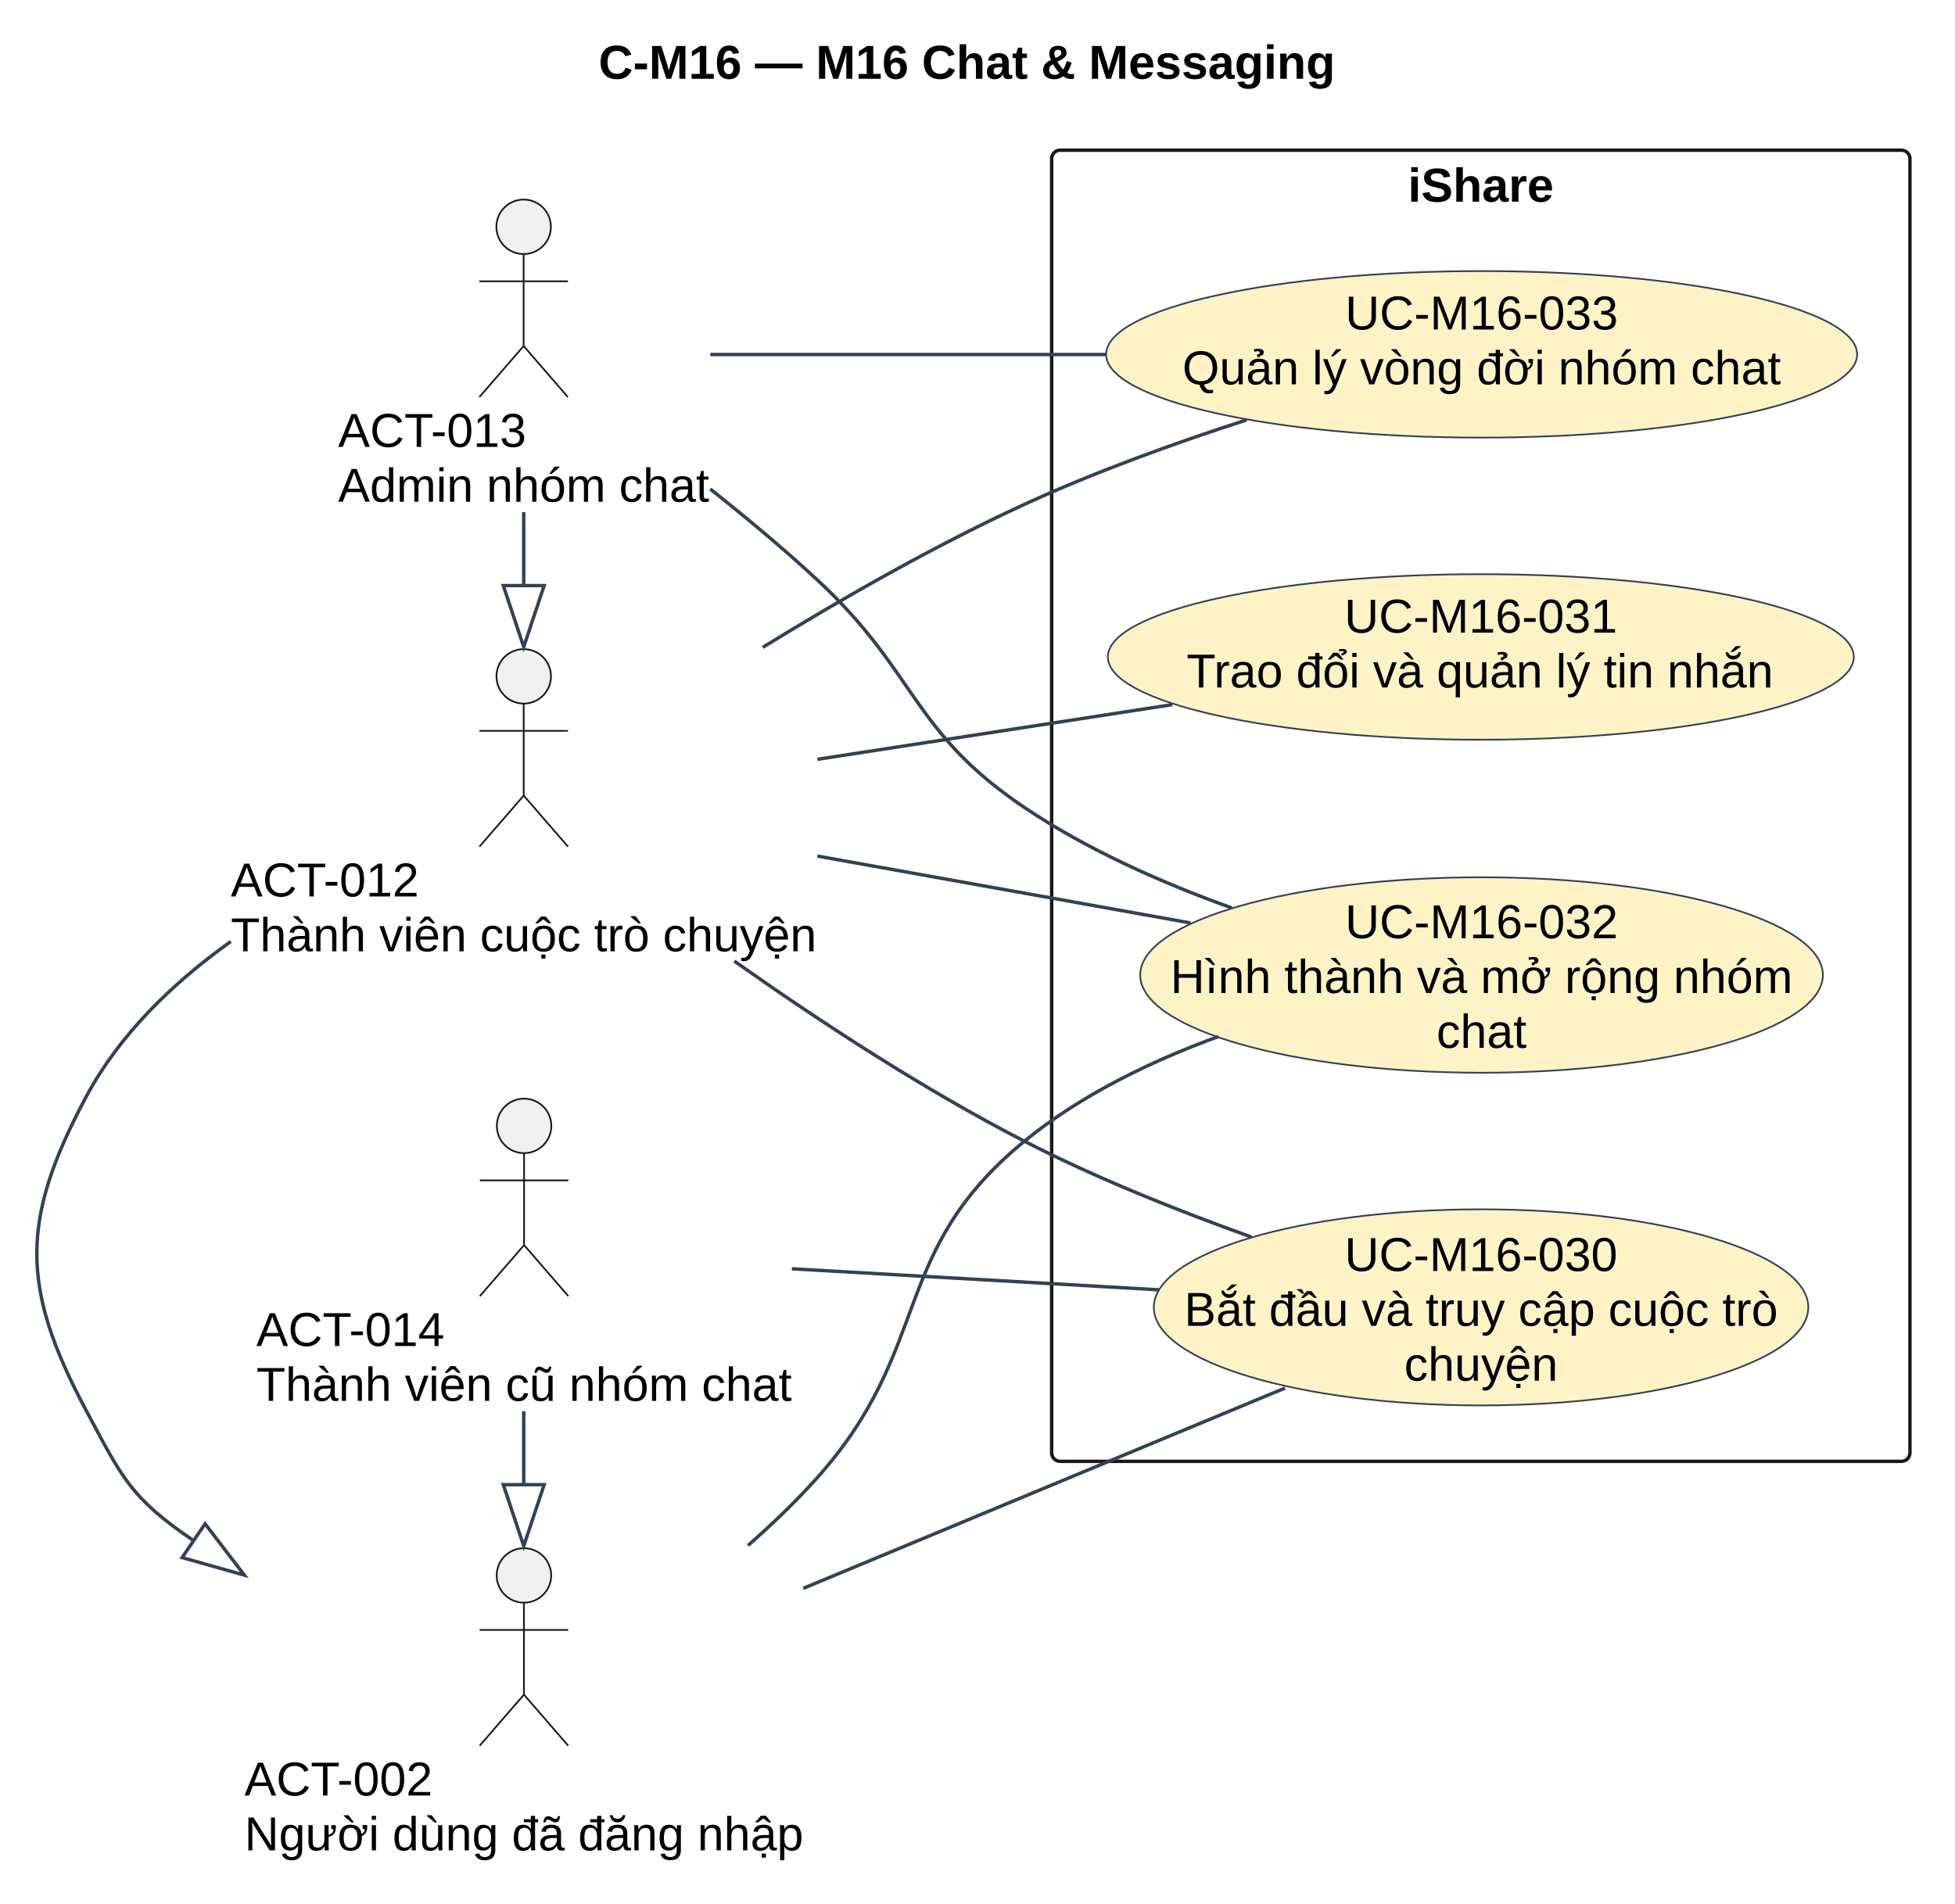
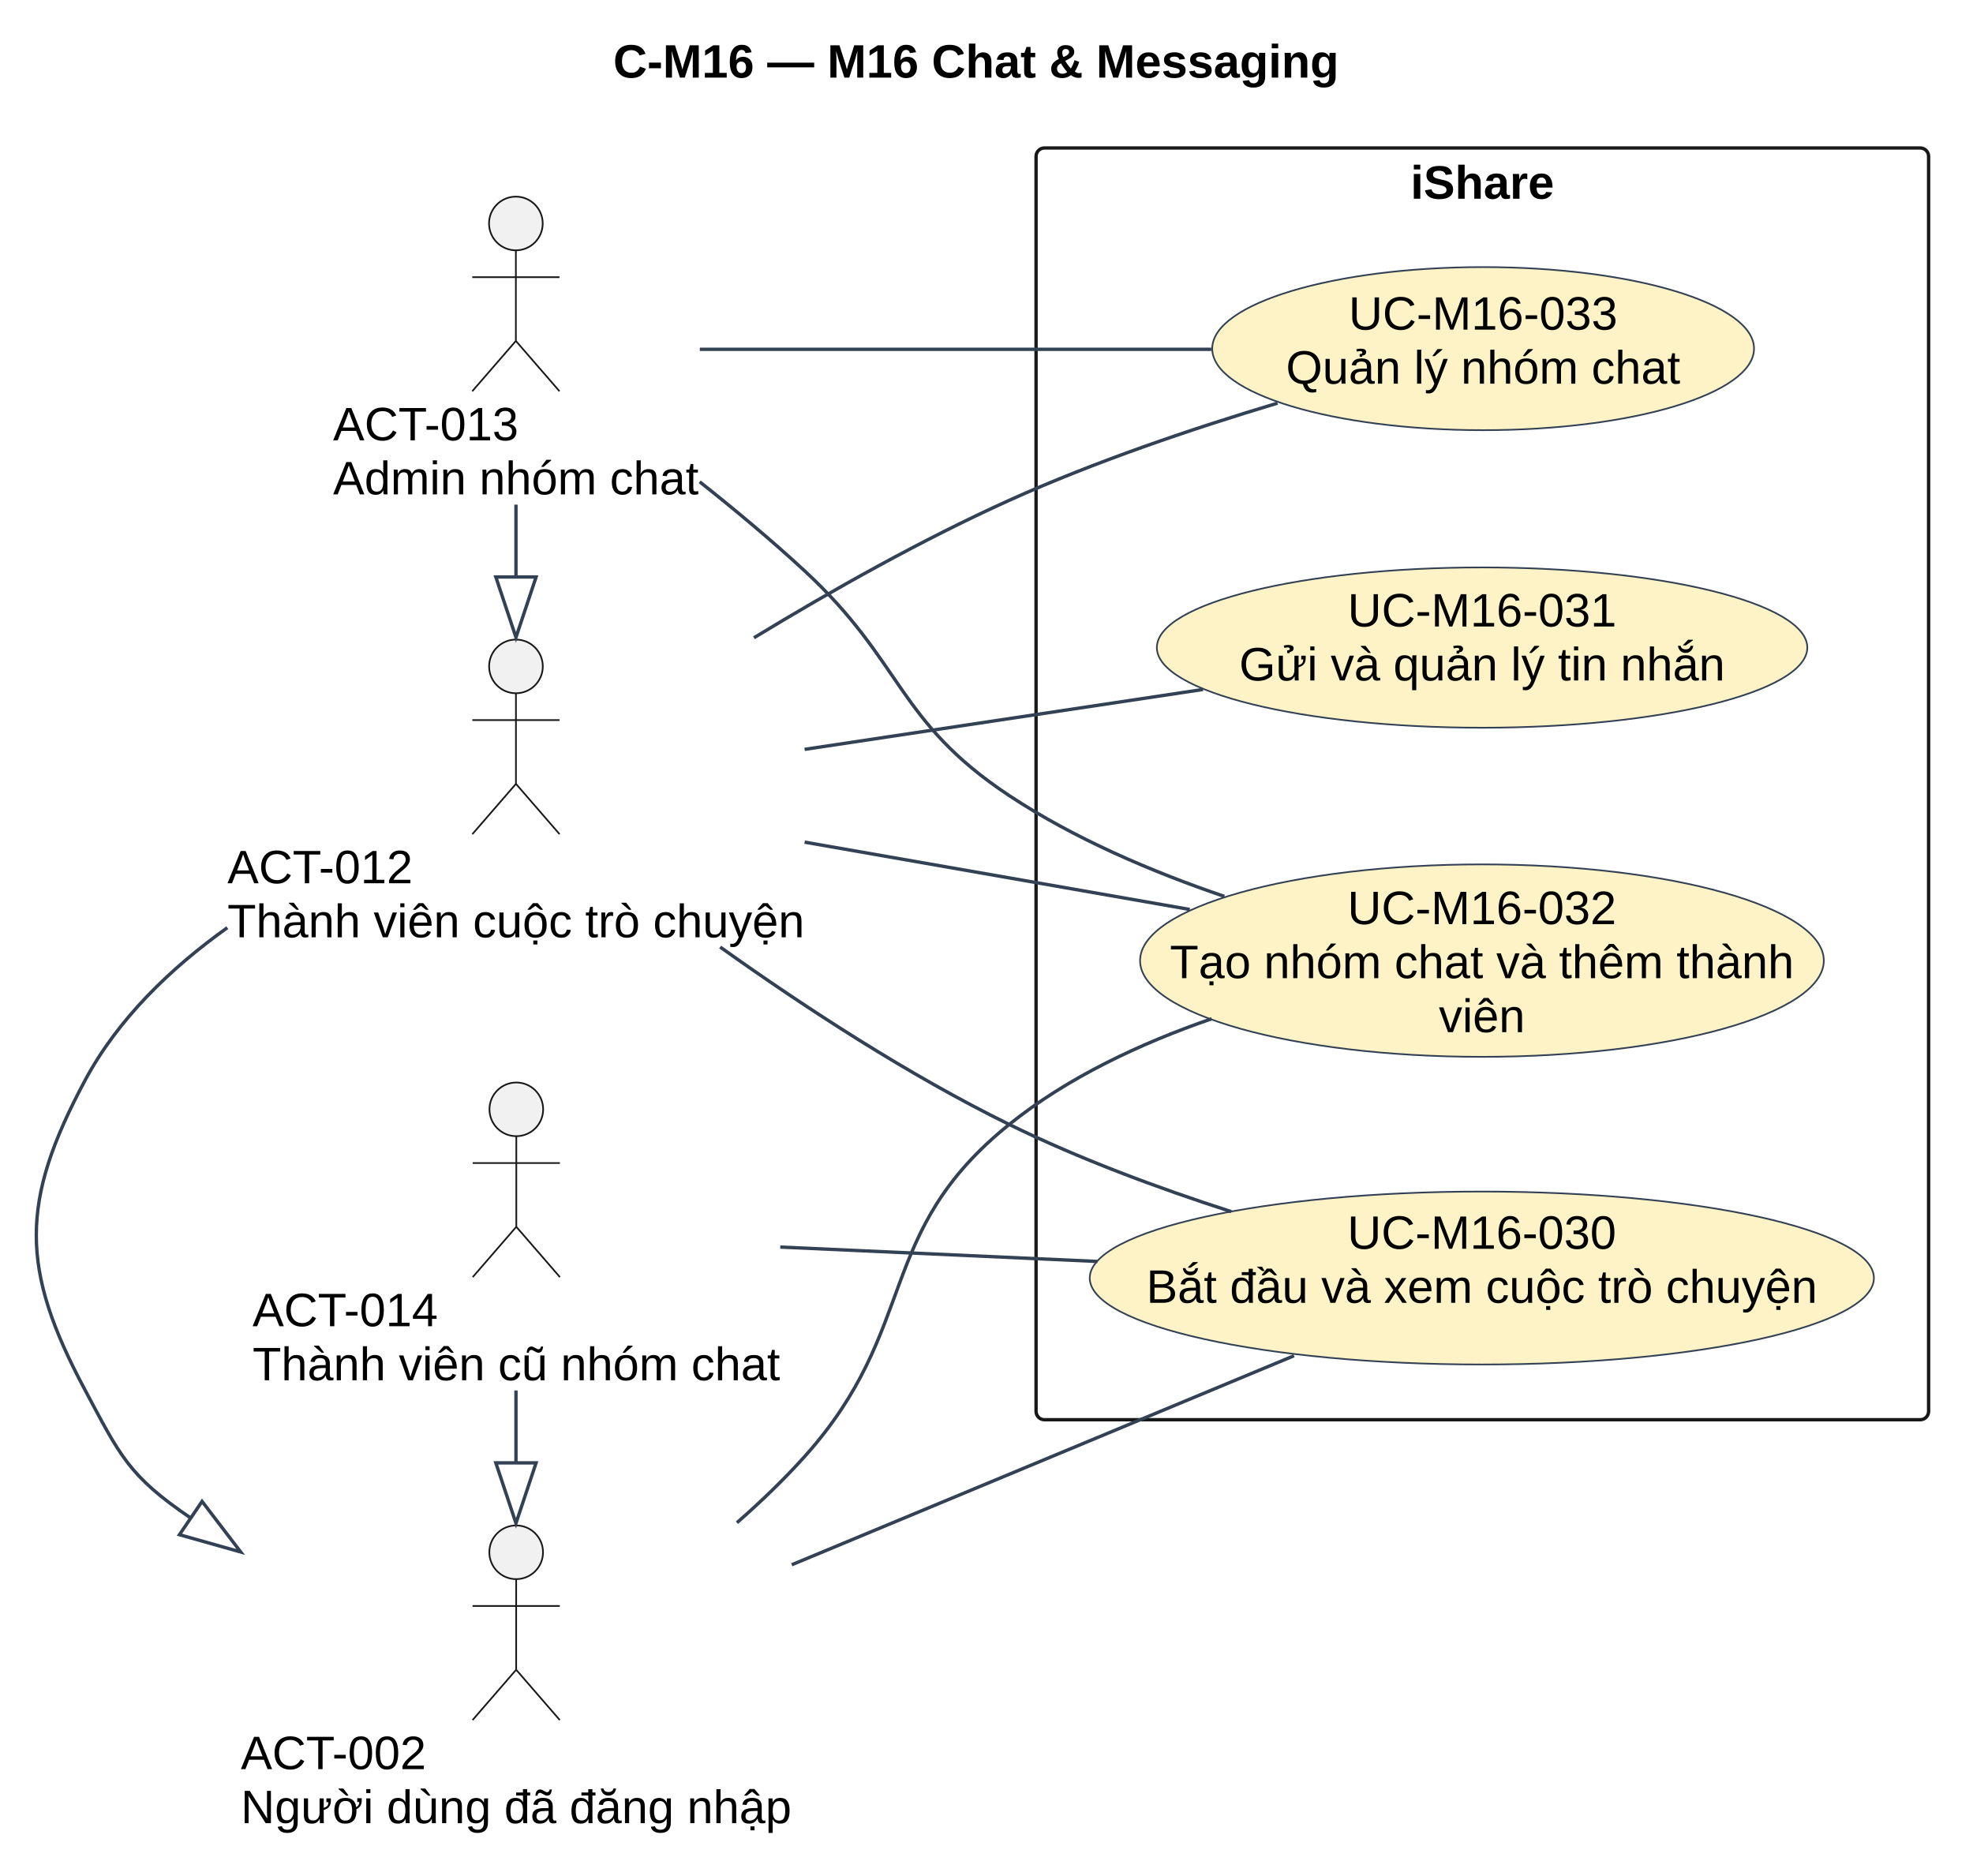
- <svg xmlns="http://www.w3.org/2000/svg" version="1.1" data-diagram-type="DESCRIPTION" style="width:574px;height:559px;background:#FFFFFF;" width="574px" height="559px" viewBox="0 0 574 559" zoomAndPan="magnify" preserveAspectRatio="none" contentStyleType="text/css">
+ <svg xmlns="http://www.w3.org/2000/svg" version="1.1" data-diagram-type="DESCRIPTION" style="width:588px;height:559px;background:#FFFFFF;" width="588px" height="559px" viewBox="0 0 588 559" zoomAndPan="magnify" preserveAspectRatio="none" contentStyleType="text/css">
  <defs />
  <g font-family="sans-serif" lengthAdjust="spacing">
    <g class="title" data-source-line="9">
-       <text x="175.754" y="23.132" fill="#000" font-size="14" textLength="216.262" font-weight="700" font-family="Arial">C-M16 — M16 Chat &amp; Messaging</text>
+       <text x="182.754" y="23.132" fill="#000" font-size="14" textLength="216.262" font-weight="700" font-family="Arial">C-M16 — M16 Chat &amp; Messaging</text>
    </g>
    <g class="cluster" data-qualified-name="iShare" id="ent0005" data-source-line="14">
-       <rect x="308.77" y="44.099" width="252" height="385" fill="none" style="stroke:#181818;stroke-width:1;" rx="2.5" ry="2.5" />
-       <text x="413.37" y="59.23" fill="#000" font-size="14" textLength="42.8" font-weight="700" font-family="Arial">iShare</text>
+       <rect x="308.77" y="44.099" width="266" height="379" fill="none" style="stroke:#181818;stroke-width:1;" rx="2.5" ry="2.5" />
+       <text x="420.37" y="59.23" fill="#000" font-size="14" textLength="42.8" font-weight="700" font-family="Arial">iShare</text>
    </g>
    <g class="entity" data-qualified-name="iShare.UC_M16_030" id="ent0006" data-source-line="15">
-       <ellipse cx="434.85" cy="383.887" rx="96.08" ry="28.789" fill="#FEF3C7" style="stroke:#334155;stroke-width:0.5;" />
-       <text x="394.781" y="373.209" fill="#000" font-size="14" textLength="80.138" font-family="Arial">UC-M16-030</text>
-       <text x="347.692" y="389.308" fill="#000" font-size="14" textLength="174.316" font-family="Arial">Bắt đầu và truy cập cuộc trò</text>
-       <text x="412.278" y="405.406" fill="#000" font-size="14" textLength="45.145" font-family="Arial">chuyện</text>
+       <ellipse cx="441.619" cy="380.868" rx="116.849" ry="25.77" fill="#FEF3C7" style="stroke:#334155;stroke-width:0.5;" />
+       <text x="401.55" y="372.154" fill="#000" font-size="14" textLength="80.138" font-family="Arial">UC-M16-030</text>
+       <text x="341.619" y="388.253" fill="#000" font-size="14" textLength="199.999" font-family="Arial">Bắt đầu và xem cuộc trò chuyện</text>
    </g>
    <g class="entity" data-qualified-name="iShare.UC_M16_031" id="ent0007" data-source-line="16">
-       <ellipse cx="434.78" cy="192.901" rx="109.51" ry="24.302" fill="#FEF3C7" style="stroke:#334155;stroke-width:0.5;" />
-       <text x="394.711" y="185.762" fill="#000" font-size="14" textLength="80.138" font-family="Arial">UC-M16-031</text>
-       <text x="348.391" y="201.861" fill="#000" font-size="14" textLength="172.778" font-family="Arial">Trao đổi và quản lý tin nhắn</text>
+       <ellipse cx="441.696" cy="192.985" rx="96.926" ry="23.886" fill="#FEF3C7" style="stroke:#334155;stroke-width:0.5;" />
+       <text x="401.627" y="186.693" fill="#000" font-size="14" textLength="80.138" font-family="Arial">UC-M16-031</text>
+       <text x="369.3" y="202.792" fill="#000" font-size="14" textLength="144.792" font-family="Arial">Gửi và quản lý tin nhắn</text>
    </g>
    <g class="entity" data-qualified-name="iShare.UC_M16_032" id="ent0008" data-source-line="17">
-       <ellipse cx="434.99" cy="286.295" rx="100.22" ry="28.696" fill="#FEF3C7" style="stroke:#334155;stroke-width:0.5;" />
-       <text x="394.921" y="275.481" fill="#000" font-size="14" textLength="80.138" font-family="Arial">UC-M16-032</text>
-       <text x="343.628" y="291.58" fill="#000" font-size="14" textLength="182.725" font-family="Arial">Hình thành và mở rộng nhóm</text>
-       <text x="421.759" y="307.678" fill="#000" font-size="14" textLength="26.462" font-family="Arial">chat</text>
+       <ellipse cx="441.653" cy="286.274" rx="101.883" ry="28.676" fill="#FEF3C7" style="stroke:#334155;stroke-width:0.5;" />
+       <text x="401.584" y="275.4" fill="#000" font-size="14" textLength="80.138" font-family="Arial">UC-M16-032</text>
+       <text x="348.653" y="291.498" fill="#000" font-size="14" textLength="185.999" font-family="Arial">Tạo nhóm chat và thêm thành</text>
+       <text x="428.811" y="307.597" fill="#000" font-size="14" textLength="25.683" font-family="Arial">viên</text>
    </g>
    <g class="entity" data-qualified-name="iShare.UC_M16_033" id="ent0009" data-source-line="18">
-       <ellipse cx="435.019" cy="104.048" rx="110.249" ry="24.45" fill="#FEF3C7" style="stroke:#334155;stroke-width:0.5;" />
-       <text x="394.95" y="96.75" fill="#000" font-size="14" textLength="80.138" font-family="Arial">UC-M16-033</text>
-       <text x="347.157" y="112.849" fill="#000" font-size="14" textLength="175.725" font-family="Arial">Quản lý vòng đời nhóm chat</text>
+       <ellipse cx="442.005" cy="103.898" rx="80.735" ry="24.299" fill="#FEF3C7" style="stroke:#334155;stroke-width:0.5;" />
+       <text x="401.936" y="98.245" fill="#000" font-size="14" textLength="80.138" font-family="Arial">UC-M16-033</text>
+       <text x="383.25" y="114.343" fill="#000" font-size="14" textLength="117.51" font-family="Arial">Quản lý nhóm chat</text>
    </g>
    <g class="entity" data-qualified-name="ACT_002" id="ent0001" data-source-line="10">
      <ellipse cx="153.832" cy="462.599" rx="8" ry="8" fill="#F1F1F1" style="stroke:#181818;stroke-width:0.5;" />
      <path d="M153.832,470.599 L153.832,497.599 M140.832,478.599 L166.832,478.599 M153.832,497.599 L140.832,512.599 M153.832,497.599 L166.832,512.599" style="stroke:#181818;stroke-width:0.5;" fill="none" />
      <text x="71.77" y="527.23" fill="#000" font-size="14" textLength="56.021" font-family="Arial">ACT-002</text>
      <text x="71.77" y="543.329" fill="#000" font-size="14" textLength="164.124" font-family="Arial">Người dùng đã đăng nhập</text>
    </g>
    <g class="entity" data-qualified-name="ACT_012" id="ent0002" data-source-line="11">
      <ellipse cx="153.766" cy="198.599" rx="8" ry="8" fill="#F1F1F1" style="stroke:#181818;stroke-width:0.5;" />
      <path d="M153.766,206.599 L153.766,233.599 M140.766,214.599 L166.766,214.599 M153.766,233.599 L140.766,248.599 M153.766,233.599 L166.766,248.599" style="stroke:#181818;stroke-width:0.5;" fill="none" />
      <text x="67.77" y="263.23" fill="#000" font-size="14" textLength="56.021" font-family="Arial">ACT-012</text>
      <text x="67.77" y="279.329" fill="#000" font-size="14" textLength="171.992" font-family="Arial">Thành viên cuộc trò chuyện</text>
    </g>
    <g class="entity" data-qualified-name="ACT_013" id="ent0003" data-source-line="12">
      <ellipse cx="153.742" cy="66.599" rx="8" ry="8" fill="#F1F1F1" style="stroke:#181818;stroke-width:0.5;" />
      <path d="M153.742,74.599 L153.742,101.599 M140.742,82.599 L166.742,82.599 M153.742,101.599 L140.742,116.599 M153.742,101.599 L166.742,116.599" style="stroke:#181818;stroke-width:0.5;" fill="none" />
      <text x="99.27" y="131.23" fill="#000" font-size="14" textLength="56.021" font-family="Arial">ACT-013</text>
      <text x="99.27" y="147.329" fill="#000" font-size="14" textLength="108.944" font-family="Arial">Admin nhóm chat</text>
    </g>
    <g class="entity" data-qualified-name="ACT_014" id="ent0004" data-source-line="13">
      <ellipse cx="153.873" cy="330.599" rx="8" ry="8" fill="#F1F1F1" style="stroke:#181818;stroke-width:0.5;" />
      <path d="M153.873,338.599 L153.873,365.599 M140.873,346.599 L166.873,346.599 M153.873,365.599 L140.873,380.599 M153.873,365.599 L166.873,380.599" style="stroke:#181818;stroke-width:0.5;" fill="none" />
      <text x="75.27" y="395.23" fill="#000" font-size="14" textLength="56.021" font-family="Arial">ACT-014</text>
      <text x="75.27" y="411.329" fill="#000" font-size="14" textLength="157.206" font-family="Arial">Thành viên cũ nhóm chat</text>
    </g>
    <g class="link" data-entity-1="ent0001" data-entity-2="ent0006" id="lnk10" data-source-line="20" data-link-type="association">
-       <path d="M235.84,466.389 C281.21,447.529 336.65,424.479 377.29,407.579" style="stroke:#334155;stroke-width:1;" fill="none" id="ACT_002-UC_M16_030" />
+       <path d="M235.96,466.319 C283.85,446.389 343.19,421.699 385.65,404.029" style="stroke:#334155;stroke-width:1;" fill="none" id="ACT_002-UC_M16_030" />
    </g>
    <g class="link" data-entity-1="ent0002" data-entity-2="ent0006" id="lnk11" data-source-line="21" data-link-type="association">
-       <path d="M215.59,282.209 C241.05,300.189 271.48,320.059 300.77,335.099 C321.78,345.889 345.74,355.479 367.47,363.249" style="stroke:#334155;stroke-width:1;" fill="none" id="ACT_012-UC_M16_030" />
+       <path d="M214.62,282.229 C240.17,300.429 270.94,320.449 300.77,335.099 C321.55,345.309 345.13,354.049 366.94,361.079" style="stroke:#334155;stroke-width:1;" fill="none" id="ACT_012-UC_M16_030" />
    </g>
    <g class="link" data-entity-1="ent0004" data-entity-2="ent0006" id="lnk12" data-source-line="22" data-link-type="association">
-       <path d="M232.48,372.559 C265.94,374.479 305.34,376.729 340.37,378.739" style="stroke:#334155;stroke-width:1;" fill="none" id="ACT_014-UC_M16_030" />
+       <path d="M232.54,371.639 C261.65,372.959 295.35,374.489 327.05,375.929" style="stroke:#334155;stroke-width:1;" fill="none" id="ACT_014-UC_M16_030" />
    </g>
    <g class="link" data-entity-1="ent0002" data-entity-2="ent0007" id="lnk13" data-source-line="23" data-link-type="association">
-       <path d="M239.99,222.959 C273,217.879 310.82,212.049 344.23,206.899" style="stroke:#334155;stroke-width:1;" fill="none" id="ACT_012-UC_M16_031" />
+       <path d="M239.8,223.319 C277.34,217.669 321.3,211.059 358.52,205.469" style="stroke:#334155;stroke-width:1;" fill="none" id="ACT_012-UC_M16_031" />
    </g>
    <g class="link" data-entity-1="ent0001" data-entity-2="ent0008" id="lnk14" data-source-line="24" data-link-type="association">
-       <path d="M219.62,453.789 C226.76,447.539 233.65,440.909 239.77,434.099 C274.28,395.639 260.77,367.829 300.77,335.099 C317.24,321.619 337.76,311.659 357.72,304.369" style="stroke:#334155;stroke-width:1;" fill="none" id="ACT_002-UC_M16_032" />
+       <path d="M219.62,453.789 C226.76,447.539 233.65,440.909 239.77,434.099 C274.28,395.639 260.5,367.499 300.77,335.099 C318.22,321.049 339.98,310.899 361.1,303.609" style="stroke:#334155;stroke-width:1;" fill="none" id="ACT_002-UC_M16_032" />
    </g>
    <g class="link" data-entity-1="ent0002" data-entity-2="ent0008" id="lnk15" data-source-line="25" data-link-type="association">
-       <path d="M239.99,251.369 C274.77,257.609 314.87,264.789 349.54,271.009" style="stroke:#334155;stroke-width:1;" fill="none" id="ACT_012-UC_M16_032" />
+       <path d="M239.8,250.969 C276.03,257.299 318.22,264.679 354.57,271.029" style="stroke:#334155;stroke-width:1;" fill="none" id="ACT_012-UC_M16_032" />
    </g>
    <g class="link" data-entity-1="ent0003" data-entity-2="ent0008" id="lnk16" data-source-line="26" data-link-type="association">
-       <path d="M208.52,143.579 C219.15,152.009 230.03,161.089 239.77,170.099 C269.33,197.439 267.36,214.609 300.77,237.099 C319.14,249.469 341.03,259.199 361.7,266.609" style="stroke:#334155;stroke-width:1;" fill="none" id="ACT_013-UC_M16_032" />
+       <path d="M208.52,143.579 C219.15,152.009 230.03,161.089 239.77,170.099 C269.33,197.439 267.18,214.879 300.77,237.099 C320.1,249.889 343.14,259.739 364.89,267.139" style="stroke:#334155;stroke-width:1;" fill="none" id="ACT_013-UC_M16_032" />
    </g>
    <g class="link" data-entity-1="ent0002" data-entity-2="ent0009" id="lnk17" data-source-line="27" data-link-type="association">
-       <path d="M223.95,190.079 C247.69,175.469 274.82,160.029 300.77,148.099 C321.43,138.599 344.74,130.169 366.01,123.299" style="stroke:#334155;stroke-width:1;" fill="none" id="ACT_012-UC_M16_033" />
+       <path d="M224.69,190.069 C248.25,175.749 275.09,160.699 300.77,149.099 C326.24,137.589 355.54,127.699 380.73,120.139" style="stroke:#334155;stroke-width:1;" fill="none" id="ACT_012-UC_M16_033" />
    </g>
    <g class="link" data-entity-1="ent0003" data-entity-2="ent0009" id="lnk18" data-source-line="28" data-link-type="association">
-       <path d="M208.56,104.099 C241.5,104.099 284.84,104.099 324.7,104.099" style="stroke:#334155;stroke-width:1;" fill="none" id="ACT_013-UC_M16_033" />
+       <path d="M208.56,104.099 C251.52,104.099 312.37,104.099 361,104.099" style="stroke:#334155;stroke-width:1;" fill="none" id="ACT_013-UC_M16_033" />
    </g>
    <g class="link" data-entity-1="ent0002" data-entity-2="ent0001" id="lnk19" data-source-line="29" data-link-type="extension">
      <path d="M67.76,276.459 C50.71,288.629 35.07,303.749 25.27,322.099 C6,358.169 6,378.029 25.27,414.099 C35.83,433.869 38.279,439.787 56.849,452.397" style="stroke:#334155;stroke-width:1;" fill="none" id="ACT_012-to-ACT_002" />
      <polygon points="71.74,462.509,60.219,447.433,53.478,457.36,71.74,462.509" fill="none" style="stroke:#334155;stroke-width:1;stroke-linejoin:miter;stroke-miterlimit:10;" />
    </g>
    <g class="link" data-entity-1="ent0003" data-entity-2="ent0002" id="lnk20" data-source-line="30" data-link-type="extension">
      <path d="M153.77,150.379 C153.77,163.569 153.77,158.759 153.77,171.949" style="stroke:#334155;stroke-width:1;" fill="none" id="ACT_013-to-ACT_012" />
      <polygon points="153.77,189.949,159.77,171.949,147.77,171.949,153.77,189.949" fill="none" style="stroke:#334155;stroke-width:1;stroke-linejoin:miter;stroke-miterlimit:10;" />
    </g>
    <g class="link" data-entity-1="ent0004" data-entity-2="ent0001" id="lnk21" data-source-line="31" data-link-type="extension">
      <path d="M153.77,414.379 C153.77,427.569 153.77,422.759 153.77,435.949" style="stroke:#334155;stroke-width:1;" fill="none" id="ACT_014-to-ACT_002" />
      <polygon points="153.77,453.949,159.77,435.949,147.77,435.949,153.77,453.949" fill="none" style="stroke:#334155;stroke-width:1;stroke-linejoin:miter;stroke-miterlimit:10;" />
    </g>
  </g>
</svg>
